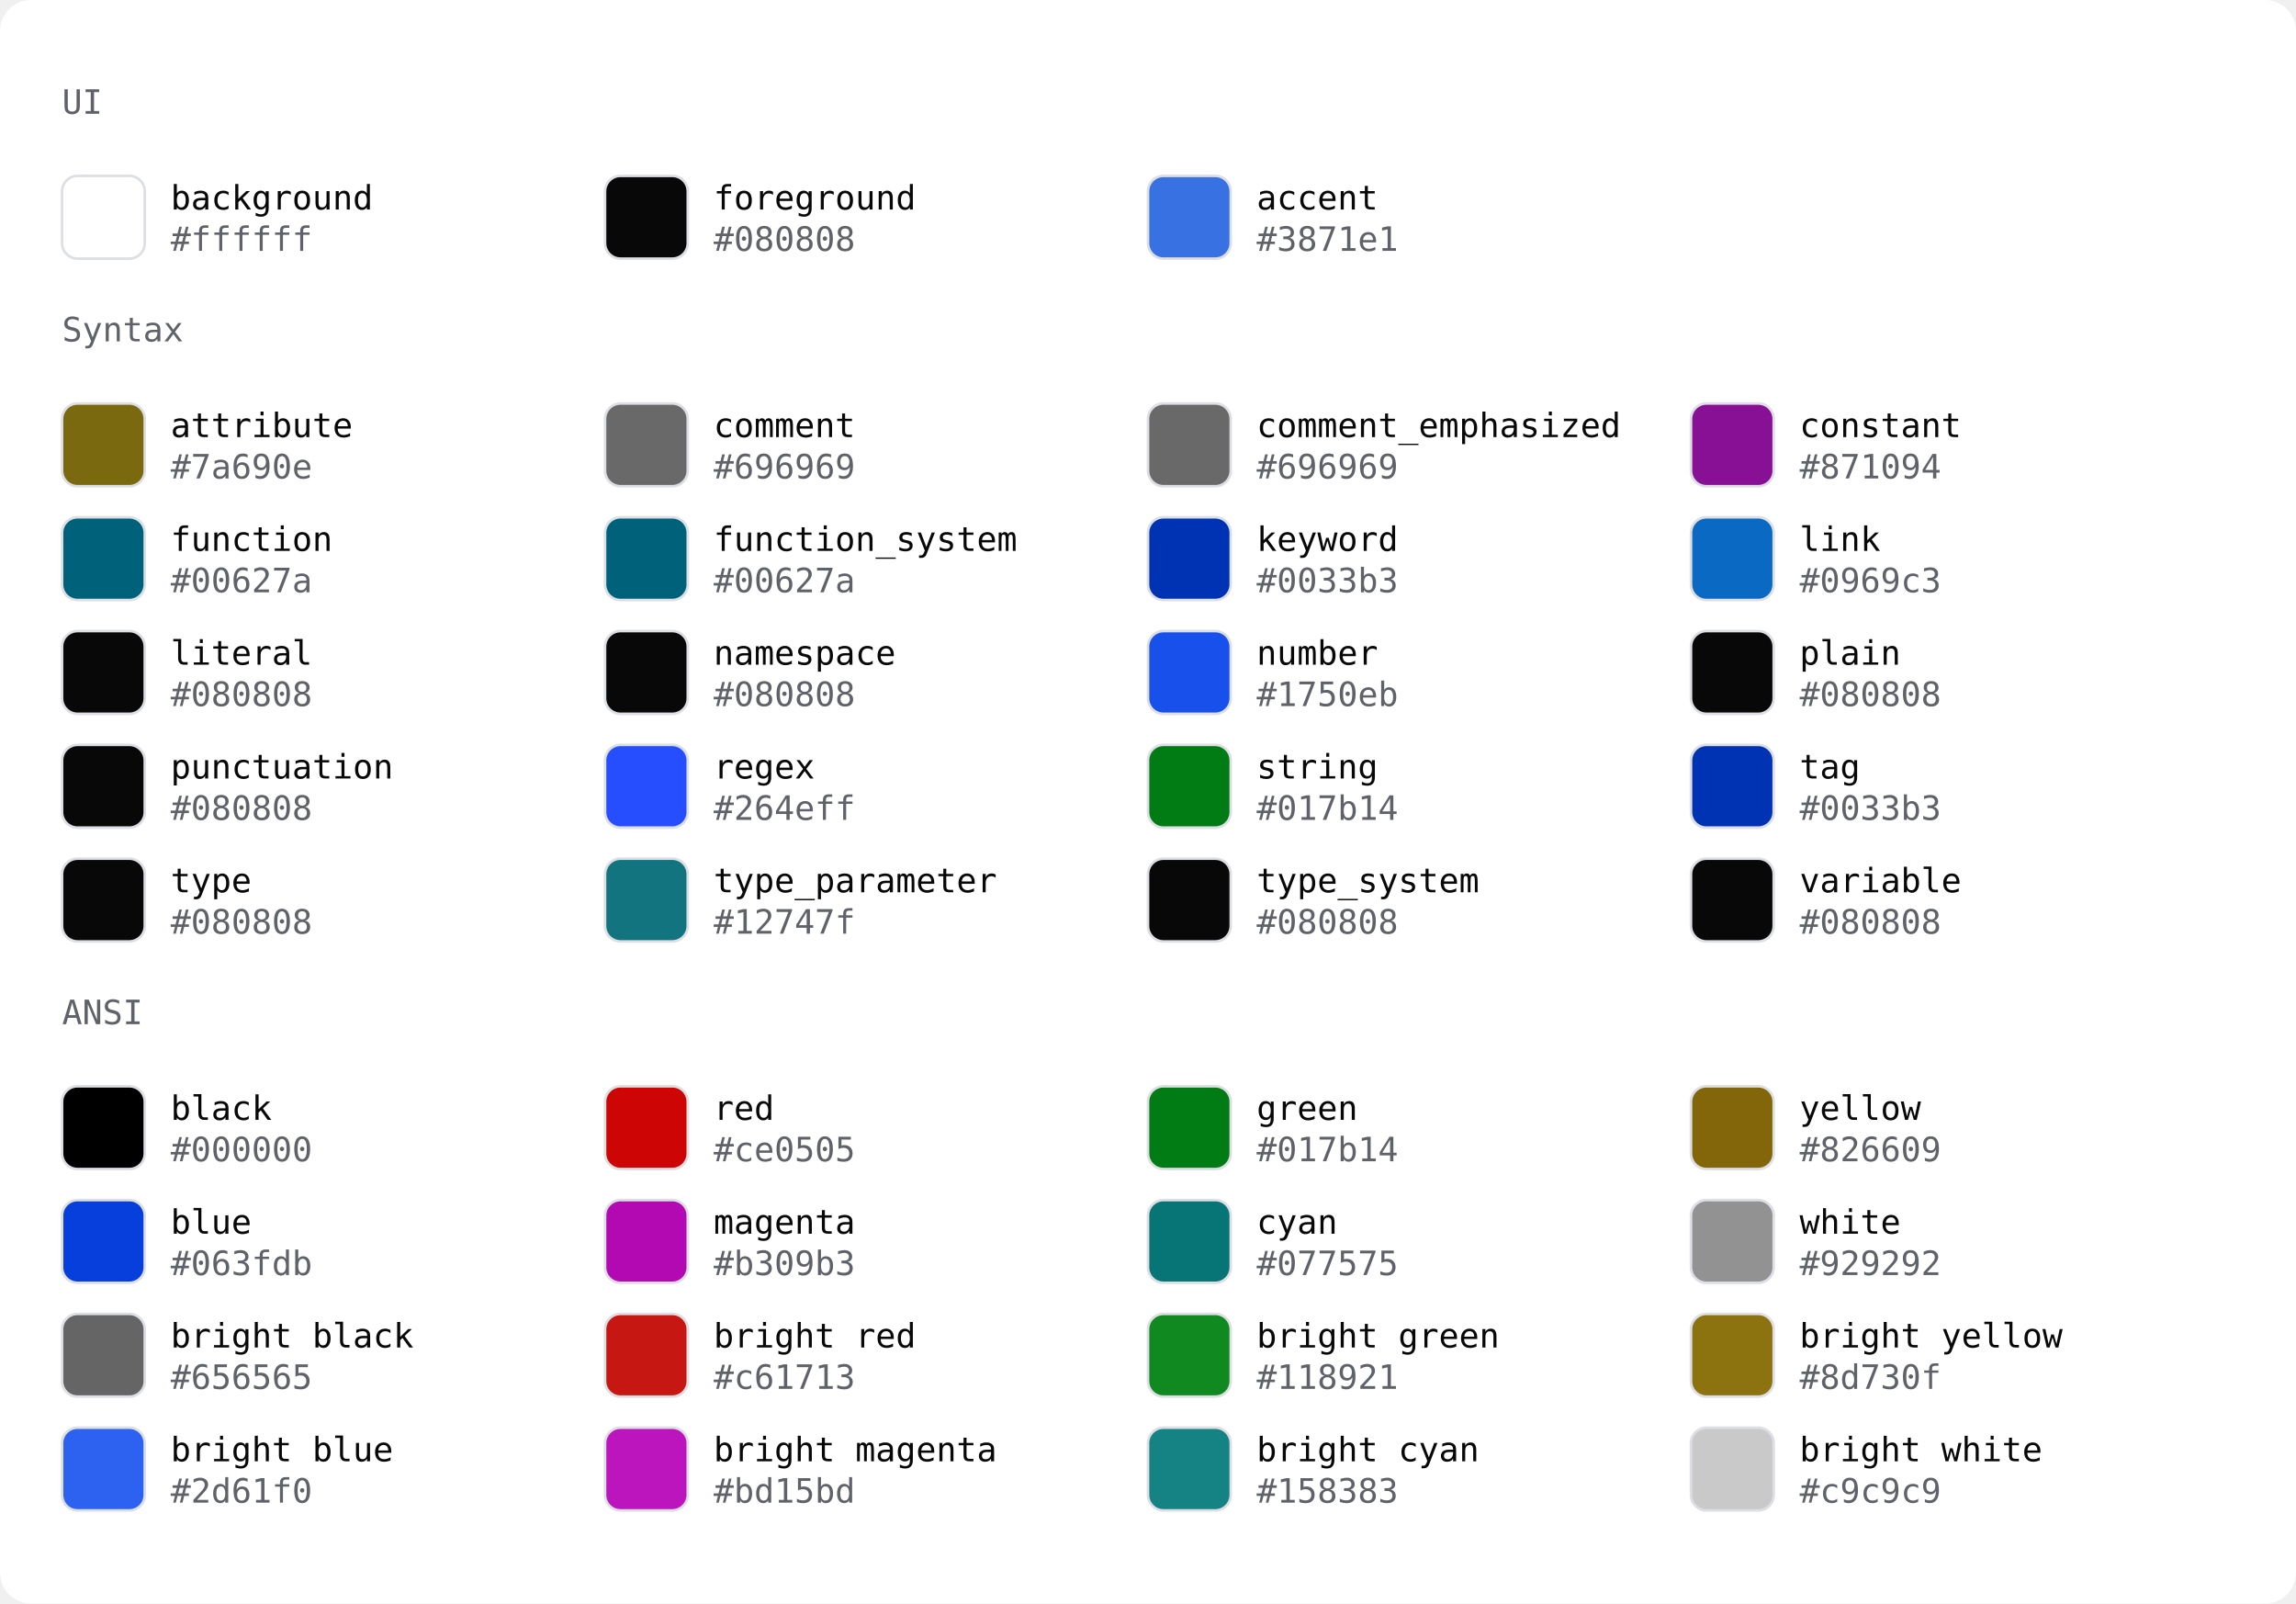
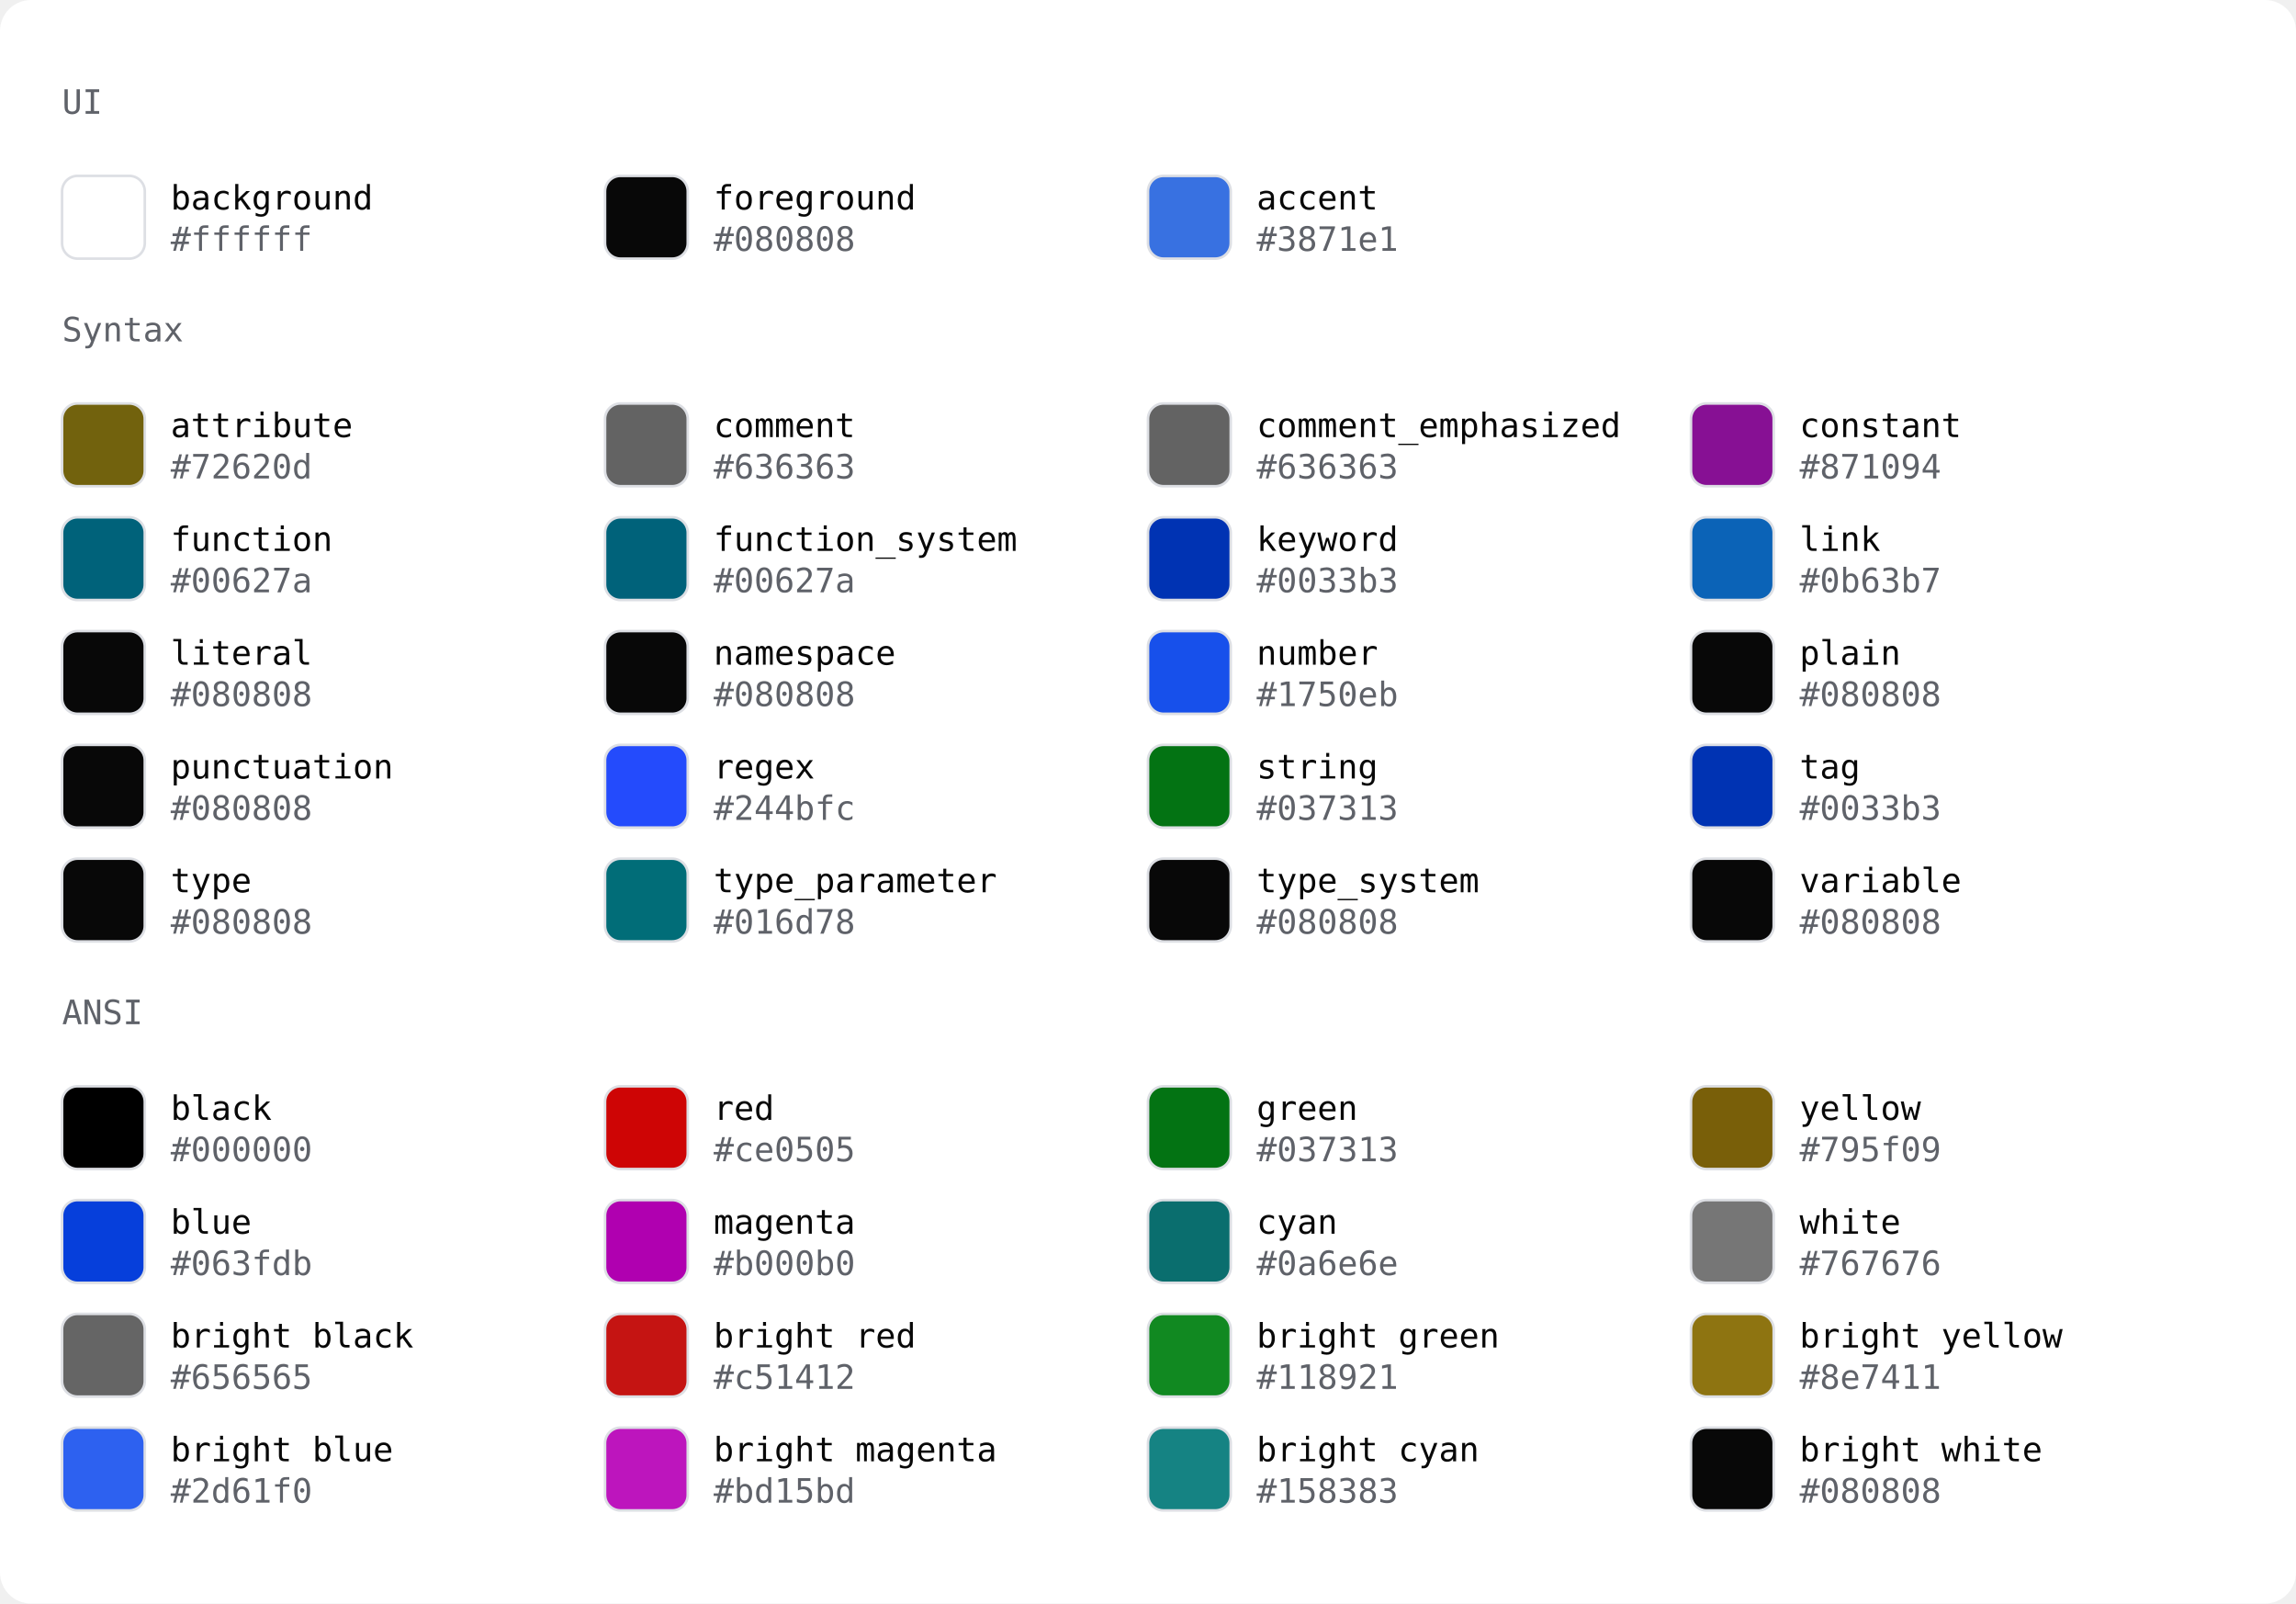
<svg xmlns="http://www.w3.org/2000/svg" width="888" height="620" viewBox="0 0 888 620" style="font-family: ui-monospace, SFMono-Regular, Menlo, monospace; font-size: 13px">
  <rect width="100%" height="100%" rx="12" fill="#ffffff" />
  <text x="24" y="44" fill="#5f6269">UI</text>
  <rect x="24" y="68" width="32" height="32" rx="6" fill="#ffffff" stroke="#dddfe4" />
  <text x="66" y="81" fill="#080808">background</text>
  <text x="66" y="97" fill="#5f6269">#ffffff</text>
  <rect x="234" y="68" width="32" height="32" rx="6" fill="#080808" stroke="#dddfe4" />
  <text x="276" y="81" fill="#080808">foreground</text>
  <text x="276" y="97" fill="#5f6269">#080808</text>
  <rect x="444" y="68" width="32" height="32" rx="6" fill="#3871e1" stroke="#dddfe4" />
  <text x="486" y="81" fill="#080808">accent</text>
  <text x="486" y="97" fill="#5f6269">#3871e1</text>
  <text x="24" y="132" fill="#5f6269">Syntax</text>
-   <rect x="24" y="156" width="32" height="32" rx="6" fill="#7a690e" stroke="#dddfe4" />
+   <rect x="24" y="156" width="32" height="32" rx="6" fill="#72620d" stroke="#dddfe4" />
  <text x="66" y="169" fill="#080808">attribute</text>
-   <text x="66" y="185" fill="#5f6269">#7a690e</text>
-   <rect x="234" y="156" width="32" height="32" rx="6" fill="#696969" stroke="#dddfe4" />
+   <text x="66" y="185" fill="#5f6269">#72620d</text>
+   <rect x="234" y="156" width="32" height="32" rx="6" fill="#636363" stroke="#dddfe4" />
  <text x="276" y="169" fill="#080808">comment</text>
-   <text x="276" y="185" fill="#5f6269">#696969</text>
-   <rect x="444" y="156" width="32" height="32" rx="6" fill="#696969" stroke="#dddfe4" />
+   <text x="276" y="185" fill="#5f6269">#636363</text>
+   <rect x="444" y="156" width="32" height="32" rx="6" fill="#636363" stroke="#dddfe4" />
  <text x="486" y="169" fill="#080808">comment_emphasized</text>
-   <text x="486" y="185" fill="#5f6269">#696969</text>
+   <text x="486" y="185" fill="#5f6269">#636363</text>
  <rect x="654" y="156" width="32" height="32" rx="6" fill="#871094" stroke="#dddfe4" />
  <text x="696" y="169" fill="#080808">constant</text>
  <text x="696" y="185" fill="#5f6269">#871094</text>
  <rect x="24" y="200" width="32" height="32" rx="6" fill="#00627a" stroke="#dddfe4" />
  <text x="66" y="213" fill="#080808">function</text>
  <text x="66" y="229" fill="#5f6269">#00627a</text>
  <rect x="234" y="200" width="32" height="32" rx="6" fill="#00627a" stroke="#dddfe4" />
  <text x="276" y="213" fill="#080808">function_system</text>
  <text x="276" y="229" fill="#5f6269">#00627a</text>
  <rect x="444" y="200" width="32" height="32" rx="6" fill="#0033b3" stroke="#dddfe4" />
  <text x="486" y="213" fill="#080808">keyword</text>
  <text x="486" y="229" fill="#5f6269">#0033b3</text>
-   <rect x="654" y="200" width="32" height="32" rx="6" fill="#0969c3" stroke="#dddfe4" />
+   <rect x="654" y="200" width="32" height="32" rx="6" fill="#0b63b7" stroke="#dddfe4" />
  <text x="696" y="213" fill="#080808">link</text>
-   <text x="696" y="229" fill="#5f6269">#0969c3</text>
+   <text x="696" y="229" fill="#5f6269">#0b63b7</text>
  <rect x="24" y="244" width="32" height="32" rx="6" fill="#080808" stroke="#dddfe4" />
  <text x="66" y="257" fill="#080808">literal</text>
  <text x="66" y="273" fill="#5f6269">#080808</text>
  <rect x="234" y="244" width="32" height="32" rx="6" fill="#080808" stroke="#dddfe4" />
  <text x="276" y="257" fill="#080808">namespace</text>
  <text x="276" y="273" fill="#5f6269">#080808</text>
  <rect x="444" y="244" width="32" height="32" rx="6" fill="#1750eb" stroke="#dddfe4" />
  <text x="486" y="257" fill="#080808">number</text>
  <text x="486" y="273" fill="#5f6269">#1750eb</text>
  <rect x="654" y="244" width="32" height="32" rx="6" fill="#080808" stroke="#dddfe4" />
  <text x="696" y="257" fill="#080808">plain</text>
  <text x="696" y="273" fill="#5f6269">#080808</text>
  <rect x="24" y="288" width="32" height="32" rx="6" fill="#080808" stroke="#dddfe4" />
  <text x="66" y="301" fill="#080808">punctuation</text>
  <text x="66" y="317" fill="#5f6269">#080808</text>
-   <rect x="234" y="288" width="32" height="32" rx="6" fill="#264eff" stroke="#dddfe4" />
+   <rect x="234" y="288" width="32" height="32" rx="6" fill="#244bfc" stroke="#dddfe4" />
  <text x="276" y="301" fill="#080808">regex</text>
-   <text x="276" y="317" fill="#5f6269">#264eff</text>
-   <rect x="444" y="288" width="32" height="32" rx="6" fill="#017b14" stroke="#dddfe4" />
+   <text x="276" y="317" fill="#5f6269">#244bfc</text>
+   <rect x="444" y="288" width="32" height="32" rx="6" fill="#037313" stroke="#dddfe4" />
  <text x="486" y="301" fill="#080808">string</text>
-   <text x="486" y="317" fill="#5f6269">#017b14</text>
+   <text x="486" y="317" fill="#5f6269">#037313</text>
  <rect x="654" y="288" width="32" height="32" rx="6" fill="#0033b3" stroke="#dddfe4" />
  <text x="696" y="301" fill="#080808">tag</text>
  <text x="696" y="317" fill="#5f6269">#0033b3</text>
  <rect x="24" y="332" width="32" height="32" rx="6" fill="#080808" stroke="#dddfe4" />
  <text x="66" y="345" fill="#080808">type</text>
  <text x="66" y="361" fill="#5f6269">#080808</text>
-   <rect x="234" y="332" width="32" height="32" rx="6" fill="#12747f" stroke="#dddfe4" />
+   <rect x="234" y="332" width="32" height="32" rx="6" fill="#016d78" stroke="#dddfe4" />
  <text x="276" y="345" fill="#080808">type_parameter</text>
-   <text x="276" y="361" fill="#5f6269">#12747f</text>
+   <text x="276" y="361" fill="#5f6269">#016d78</text>
  <rect x="444" y="332" width="32" height="32" rx="6" fill="#080808" stroke="#dddfe4" />
  <text x="486" y="345" fill="#080808">type_system</text>
  <text x="486" y="361" fill="#5f6269">#080808</text>
  <rect x="654" y="332" width="32" height="32" rx="6" fill="#080808" stroke="#dddfe4" />
  <text x="696" y="345" fill="#080808">variable</text>
  <text x="696" y="361" fill="#5f6269">#080808</text>
  <text x="24" y="396" fill="#5f6269">ANSI</text>
  <rect x="24" y="420" width="32" height="32" rx="6" fill="#000000" stroke="#dddfe4" />
  <text x="66" y="433" fill="#080808">black</text>
  <text x="66" y="449" fill="#5f6269">#000000</text>
  <rect x="234" y="420" width="32" height="32" rx="6" fill="#ce0505" stroke="#dddfe4" />
  <text x="276" y="433" fill="#080808">red</text>
  <text x="276" y="449" fill="#5f6269">#ce0505</text>
-   <rect x="444" y="420" width="32" height="32" rx="6" fill="#017b14" stroke="#dddfe4" />
+   <rect x="444" y="420" width="32" height="32" rx="6" fill="#037313" stroke="#dddfe4" />
  <text x="486" y="433" fill="#080808">green</text>
-   <text x="486" y="449" fill="#5f6269">#017b14</text>
-   <rect x="654" y="420" width="32" height="32" rx="6" fill="#826609" stroke="#dddfe4" />
+   <text x="486" y="449" fill="#5f6269">#037313</text>
+   <rect x="654" y="420" width="32" height="32" rx="6" fill="#795f09" stroke="#dddfe4" />
  <text x="696" y="433" fill="#080808">yellow</text>
-   <text x="696" y="449" fill="#5f6269">#826609</text>
+   <text x="696" y="449" fill="#5f6269">#795f09</text>
  <rect x="24" y="464" width="32" height="32" rx="6" fill="#063fdb" stroke="#dddfe4" />
  <text x="66" y="477" fill="#080808">blue</text>
  <text x="66" y="493" fill="#5f6269">#063fdb</text>
-   <rect x="234" y="464" width="32" height="32" rx="6" fill="#b309b3" stroke="#dddfe4" />
+   <rect x="234" y="464" width="32" height="32" rx="6" fill="#b000b0" stroke="#dddfe4" />
  <text x="276" y="477" fill="#080808">magenta</text>
-   <text x="276" y="493" fill="#5f6269">#b309b3</text>
-   <rect x="444" y="464" width="32" height="32" rx="6" fill="#077575" stroke="#dddfe4" />
+   <text x="276" y="493" fill="#5f6269">#b000b0</text>
+   <rect x="444" y="464" width="32" height="32" rx="6" fill="#0a6e6e" stroke="#dddfe4" />
  <text x="486" y="477" fill="#080808">cyan</text>
-   <text x="486" y="493" fill="#5f6269">#077575</text>
-   <rect x="654" y="464" width="32" height="32" rx="6" fill="#929292" stroke="#dddfe4" />
+   <text x="486" y="493" fill="#5f6269">#0a6e6e</text>
+   <rect x="654" y="464" width="32" height="32" rx="6" fill="#767676" stroke="#dddfe4" />
  <text x="696" y="477" fill="#080808">white</text>
-   <text x="696" y="493" fill="#5f6269">#929292</text>
+   <text x="696" y="493" fill="#5f6269">#767676</text>
  <rect x="24" y="508" width="32" height="32" rx="6" fill="#656565" stroke="#dddfe4" />
  <text x="66" y="521" fill="#080808">bright black</text>
  <text x="66" y="537" fill="#5f6269">#656565</text>
-   <rect x="234" y="508" width="32" height="32" rx="6" fill="#c61713" stroke="#dddfe4" />
+   <rect x="234" y="508" width="32" height="32" rx="6" fill="#c51412" stroke="#dddfe4" />
  <text x="276" y="521" fill="#080808">bright red</text>
-   <text x="276" y="537" fill="#5f6269">#c61713</text>
+   <text x="276" y="537" fill="#5f6269">#c51412</text>
  <rect x="444" y="508" width="32" height="32" rx="6" fill="#118921" stroke="#dddfe4" />
  <text x="486" y="521" fill="#080808">bright green</text>
  <text x="486" y="537" fill="#5f6269">#118921</text>
-   <rect x="654" y="508" width="32" height="32" rx="6" fill="#8d730f" stroke="#dddfe4" />
+   <rect x="654" y="508" width="32" height="32" rx="6" fill="#8e7411" stroke="#dddfe4" />
  <text x="696" y="521" fill="#080808">bright yellow</text>
-   <text x="696" y="537" fill="#5f6269">#8d730f</text>
+   <text x="696" y="537" fill="#5f6269">#8e7411</text>
  <rect x="24" y="552" width="32" height="32" rx="6" fill="#2d61f0" stroke="#dddfe4" />
  <text x="66" y="565" fill="#080808">bright blue</text>
  <text x="66" y="581" fill="#5f6269">#2d61f0</text>
  <rect x="234" y="552" width="32" height="32" rx="6" fill="#bd15bd" stroke="#dddfe4" />
  <text x="276" y="565" fill="#080808">bright magenta</text>
  <text x="276" y="581" fill="#5f6269">#bd15bd</text>
  <rect x="444" y="552" width="32" height="32" rx="6" fill="#158383" stroke="#dddfe4" />
  <text x="486" y="565" fill="#080808">bright cyan</text>
  <text x="486" y="581" fill="#5f6269">#158383</text>
-   <rect x="654" y="552" width="32" height="32" rx="6" fill="#c9c9c9" stroke="#dddfe4" />
+   <rect x="654" y="552" width="32" height="32" rx="6" fill="#080808" stroke="#dddfe4" />
  <text x="696" y="565" fill="#080808">bright white</text>
-   <text x="696" y="581" fill="#5f6269">#c9c9c9</text>
+   <text x="696" y="581" fill="#5f6269">#080808</text>
</svg>
